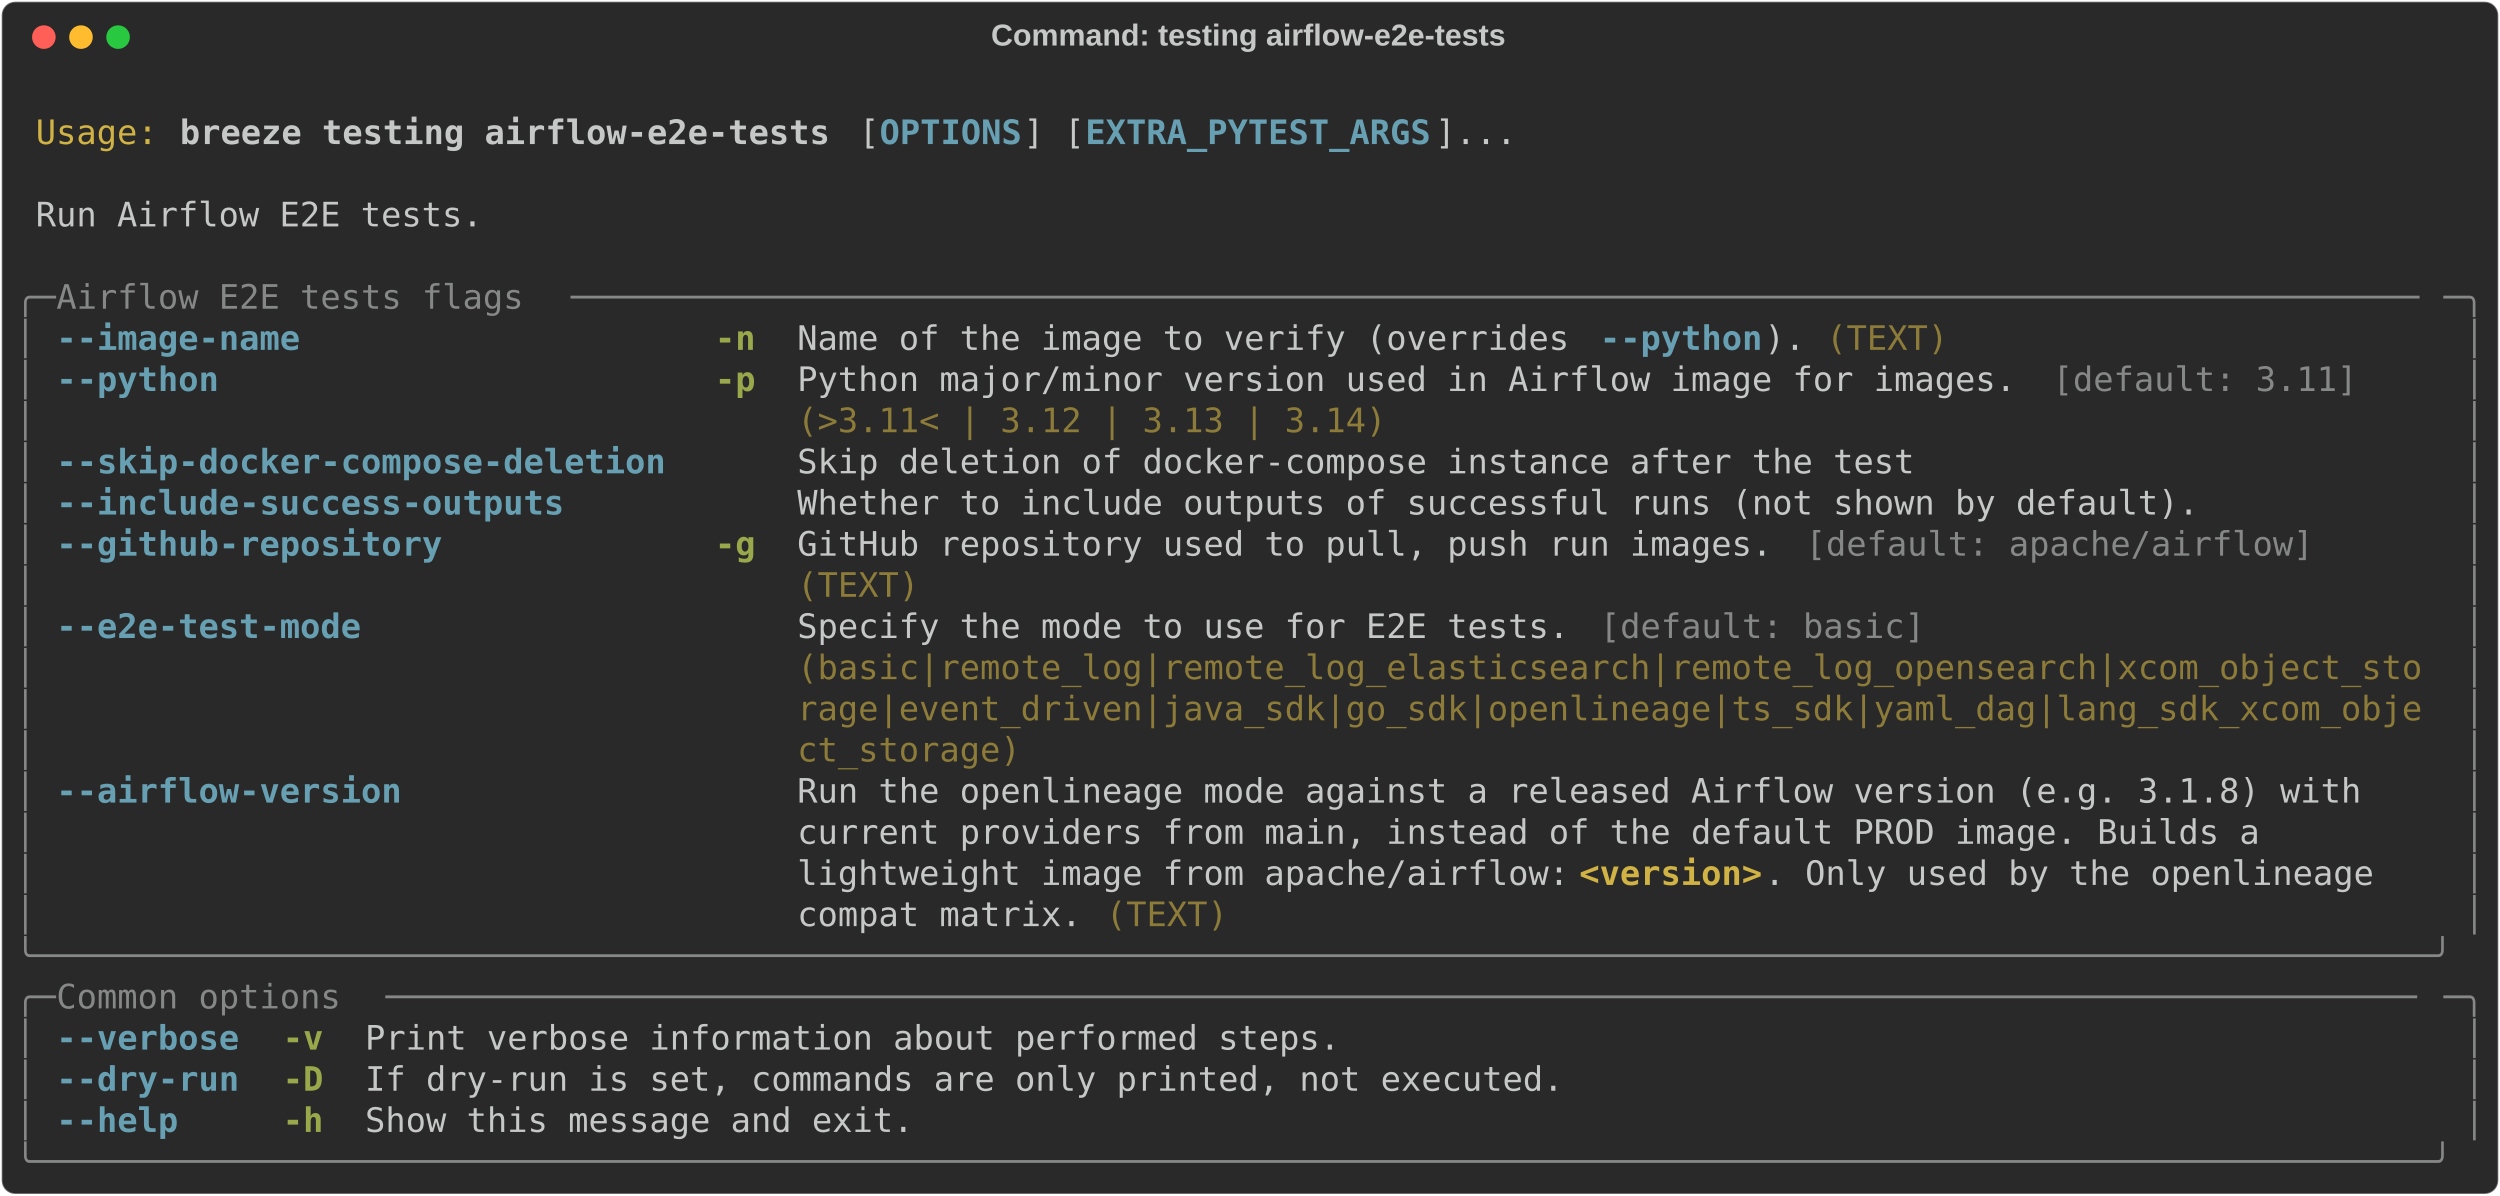
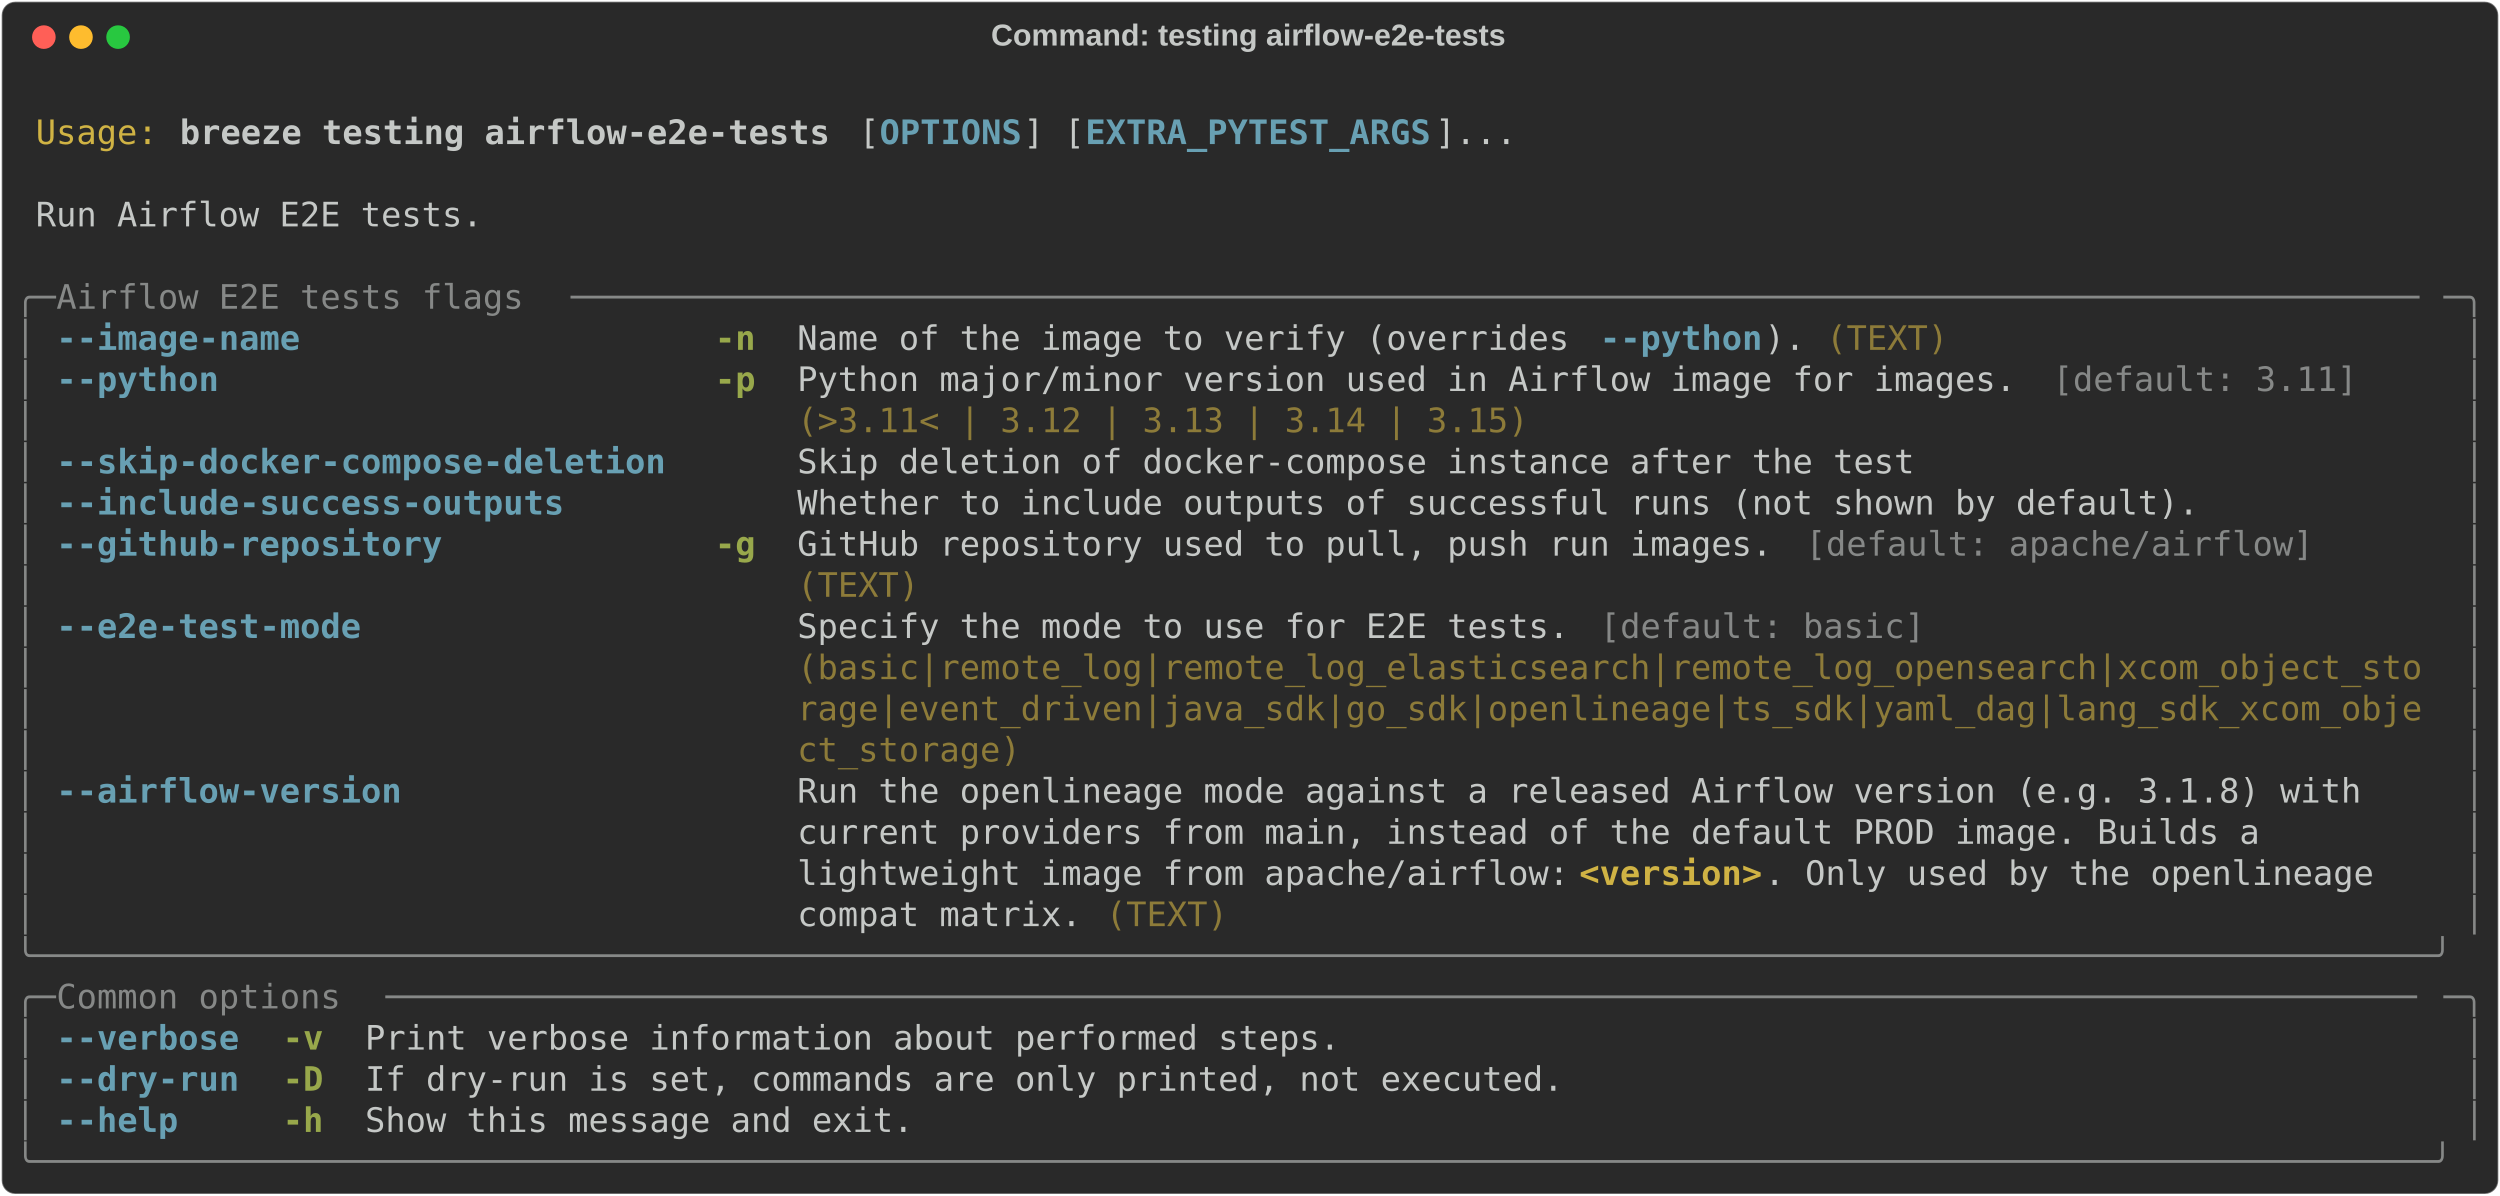
<svg xmlns="http://www.w3.org/2000/svg" class="rich-terminal" viewBox="0 0 1482 708.8">
  <style>

    @font-face {
        font-family: "Fira Code";
        src: local("FiraCode-Regular"),
                url("https://cdnjs.cloudflare.com/ajax/libs/firacode/6.2.0/woff2/FiraCode-Regular.woff2") format("woff2"),
                url("https://cdnjs.cloudflare.com/ajax/libs/firacode/6.2.0/woff/FiraCode-Regular.woff") format("woff");
        font-style: normal;
        font-weight: 400;
    }
    @font-face {
        font-family: "Fira Code";
        src: local("FiraCode-Bold"),
                url("https://cdnjs.cloudflare.com/ajax/libs/firacode/6.2.0/woff2/FiraCode-Bold.woff2") format("woff2"),
                url("https://cdnjs.cloudflare.com/ajax/libs/firacode/6.2.0/woff/FiraCode-Bold.woff") format("woff");
        font-style: bold;
        font-weight: 700;
    }

    .breeze-testing-airflow-e2e-tests-matrix {
        font-family: Fira Code, monospace;
        font-size: 20px;
        line-height: 24.4px;
        font-variant-east-asian: full-width;
    }

    .breeze-testing-airflow-e2e-tests-title {
        font-size: 18px;
        font-weight: bold;
        font-family: arial;
    }

    .breeze-testing-airflow-e2e-tests-r1 { fill: #c5c8c6 }
.breeze-testing-airflow-e2e-tests-r2 { fill: #d0b344 }
.breeze-testing-airflow-e2e-tests-r3 { fill: #c5c8c6;font-weight: bold }
.breeze-testing-airflow-e2e-tests-r4 { fill: #68a0b3;font-weight: bold }
.breeze-testing-airflow-e2e-tests-r5 { fill: #868887 }
.breeze-testing-airflow-e2e-tests-r6 { fill: #98a84b;font-weight: bold }
.breeze-testing-airflow-e2e-tests-r7 { fill: #8d7b39 }
.breeze-testing-airflow-e2e-tests-r8 { fill: #d0b344;font-weight: bold }
    </style>
  <defs>
    <clipPath id="breeze-testing-airflow-e2e-tests-clip-terminal">
      <rect x="0" y="0" width="1463.0" height="657.8" />
    </clipPath>
    <clipPath id="breeze-testing-airflow-e2e-tests-line-0">
      <rect x="0" y="1.5" width="1464" height="24.65" />
    </clipPath>
    <clipPath id="breeze-testing-airflow-e2e-tests-line-1">
      <rect x="0" y="25.9" width="1464" height="24.65" />
    </clipPath>
    <clipPath id="breeze-testing-airflow-e2e-tests-line-2">
      <rect x="0" y="50.3" width="1464" height="24.65" />
    </clipPath>
    <clipPath id="breeze-testing-airflow-e2e-tests-line-3">
      <rect x="0" y="74.7" width="1464" height="24.65" />
    </clipPath>
    <clipPath id="breeze-testing-airflow-e2e-tests-line-4">
      <rect x="0" y="99.1" width="1464" height="24.65" />
    </clipPath>
    <clipPath id="breeze-testing-airflow-e2e-tests-line-5">
      <rect x="0" y="123.5" width="1464" height="24.65" />
    </clipPath>
    <clipPath id="breeze-testing-airflow-e2e-tests-line-6">
      <rect x="0" y="147.9" width="1464" height="24.65" />
    </clipPath>
    <clipPath id="breeze-testing-airflow-e2e-tests-line-7">
      <rect x="0" y="172.3" width="1464" height="24.65" />
    </clipPath>
    <clipPath id="breeze-testing-airflow-e2e-tests-line-8">
      <rect x="0" y="196.7" width="1464" height="24.65" />
    </clipPath>
    <clipPath id="breeze-testing-airflow-e2e-tests-line-9">
      <rect x="0" y="221.1" width="1464" height="24.65" />
    </clipPath>
    <clipPath id="breeze-testing-airflow-e2e-tests-line-10">
      <rect x="0" y="245.5" width="1464" height="24.65" />
    </clipPath>
    <clipPath id="breeze-testing-airflow-e2e-tests-line-11">
      <rect x="0" y="269.9" width="1464" height="24.65" />
    </clipPath>
    <clipPath id="breeze-testing-airflow-e2e-tests-line-12">
      <rect x="0" y="294.3" width="1464" height="24.65" />
    </clipPath>
    <clipPath id="breeze-testing-airflow-e2e-tests-line-13">
      <rect x="0" y="318.7" width="1464" height="24.65" />
    </clipPath>
    <clipPath id="breeze-testing-airflow-e2e-tests-line-14">
      <rect x="0" y="343.1" width="1464" height="24.65" />
    </clipPath>
    <clipPath id="breeze-testing-airflow-e2e-tests-line-15">
      <rect x="0" y="367.5" width="1464" height="24.65" />
    </clipPath>
    <clipPath id="breeze-testing-airflow-e2e-tests-line-16">
      <rect x="0" y="391.9" width="1464" height="24.65" />
    </clipPath>
    <clipPath id="breeze-testing-airflow-e2e-tests-line-17">
      <rect x="0" y="416.3" width="1464" height="24.65" />
    </clipPath>
    <clipPath id="breeze-testing-airflow-e2e-tests-line-18">
      <rect x="0" y="440.7" width="1464" height="24.65" />
    </clipPath>
    <clipPath id="breeze-testing-airflow-e2e-tests-line-19">
      <rect x="0" y="465.1" width="1464" height="24.65" />
    </clipPath>
    <clipPath id="breeze-testing-airflow-e2e-tests-line-20">
      <rect x="0" y="489.5" width="1464" height="24.65" />
    </clipPath>
    <clipPath id="breeze-testing-airflow-e2e-tests-line-21">
      <rect x="0" y="513.9" width="1464" height="24.65" />
    </clipPath>
    <clipPath id="breeze-testing-airflow-e2e-tests-line-22">
      <rect x="0" y="538.3" width="1464" height="24.65" />
    </clipPath>
    <clipPath id="breeze-testing-airflow-e2e-tests-line-23">
      <rect x="0" y="562.7" width="1464" height="24.65" />
    </clipPath>
    <clipPath id="breeze-testing-airflow-e2e-tests-line-24">
      <rect x="0" y="587.1" width="1464" height="24.65" />
    </clipPath>
    <clipPath id="breeze-testing-airflow-e2e-tests-line-25">
      <rect x="0" y="611.5" width="1464" height="24.65" />
    </clipPath>
  </defs>
  <rect fill="#292929" stroke="rgba(255,255,255,0.35)" stroke-width="1" x="1" y="1" width="1480" height="706.8" rx="8" />
  <text class="breeze-testing-airflow-e2e-tests-title" fill="#c5c8c6" text-anchor="middle" x="740" y="27">Command: testing airflow-e2e-tests</text>
  <g transform="translate(26,22)">
    <circle cx="0" cy="0" r="7" fill="#ff5f57" />
    <circle cx="22" cy="0" r="7" fill="#febc2e" />
    <circle cx="44" cy="0" r="7" fill="#28c840" />
  </g>
  <g transform="translate(9, 41)" clip-path="url(#breeze-testing-airflow-e2e-tests-clip-terminal)">
    <g class="breeze-testing-airflow-e2e-tests-matrix">
      <text class="breeze-testing-airflow-e2e-tests-r1" x="1464" y="20" textLength="12.2" clip-path="url(#breeze-testing-airflow-e2e-tests-line-0)">
</text>
      <text class="breeze-testing-airflow-e2e-tests-r2" x="12.2" y="44.4" textLength="73.2" clip-path="url(#breeze-testing-airflow-e2e-tests-line-1)">Usage:</text>
      <text class="breeze-testing-airflow-e2e-tests-r3" x="97.6" y="44.4" textLength="390.4" clip-path="url(#breeze-testing-airflow-e2e-tests-line-1)">breeze testing airflow-e2e-tests</text>
      <text class="breeze-testing-airflow-e2e-tests-r1" x="500.2" y="44.4" textLength="12.2" clip-path="url(#breeze-testing-airflow-e2e-tests-line-1)">[</text>
      <text class="breeze-testing-airflow-e2e-tests-r4" x="512.4" y="44.4" textLength="85.4" clip-path="url(#breeze-testing-airflow-e2e-tests-line-1)">OPTIONS</text>
      <text class="breeze-testing-airflow-e2e-tests-r1" x="597.8" y="44.4" textLength="36.6" clip-path="url(#breeze-testing-airflow-e2e-tests-line-1)">] [</text>
      <text class="breeze-testing-airflow-e2e-tests-r4" x="634.4" y="44.4" textLength="207.4" clip-path="url(#breeze-testing-airflow-e2e-tests-line-1)">EXTRA_PYTEST_ARGS</text>
      <text class="breeze-testing-airflow-e2e-tests-r1" x="841.8" y="44.4" textLength="48.8" clip-path="url(#breeze-testing-airflow-e2e-tests-line-1)">]...</text>
      <text class="breeze-testing-airflow-e2e-tests-r1" x="1464" y="44.4" textLength="12.2" clip-path="url(#breeze-testing-airflow-e2e-tests-line-1)">
</text>
      <text class="breeze-testing-airflow-e2e-tests-r1" x="1464" y="68.8" textLength="12.2" clip-path="url(#breeze-testing-airflow-e2e-tests-line-2)">
</text>
      <text class="breeze-testing-airflow-e2e-tests-r1" x="12.2" y="93.2" textLength="268.4" clip-path="url(#breeze-testing-airflow-e2e-tests-line-3)">Run Airflow E2E tests.</text>
      <text class="breeze-testing-airflow-e2e-tests-r1" x="1464" y="93.2" textLength="12.2" clip-path="url(#breeze-testing-airflow-e2e-tests-line-3)">
</text>
      <text class="breeze-testing-airflow-e2e-tests-r1" x="1464" y="117.6" textLength="12.2" clip-path="url(#breeze-testing-airflow-e2e-tests-line-4)">
</text>
      <text class="breeze-testing-airflow-e2e-tests-r5" x="0" y="142" textLength="24.4" clip-path="url(#breeze-testing-airflow-e2e-tests-line-5)">╭─</text>
      <text class="breeze-testing-airflow-e2e-tests-r5" x="24.4" y="142" textLength="305" clip-path="url(#breeze-testing-airflow-e2e-tests-line-5)"> Airflow E2E tests flags </text>
      <text class="breeze-testing-airflow-e2e-tests-r5" x="329.4" y="142" textLength="1110.2" clip-path="url(#breeze-testing-airflow-e2e-tests-line-5)">───────────────────────────────────────────────────────────────────────────────────────────</text>
      <text class="breeze-testing-airflow-e2e-tests-r5" x="1439.6" y="142" textLength="24.4" clip-path="url(#breeze-testing-airflow-e2e-tests-line-5)">─╮</text>
      <text class="breeze-testing-airflow-e2e-tests-r1" x="1464" y="142" textLength="12.2" clip-path="url(#breeze-testing-airflow-e2e-tests-line-5)">
</text>
      <text class="breeze-testing-airflow-e2e-tests-r5" x="0" y="166.4" textLength="12.2" clip-path="url(#breeze-testing-airflow-e2e-tests-line-6)">│</text>
      <text class="breeze-testing-airflow-e2e-tests-r4" x="24.4" y="166.4" textLength="366" clip-path="url(#breeze-testing-airflow-e2e-tests-line-6)">--image-name                  </text>
      <text class="breeze-testing-airflow-e2e-tests-r6" x="414.8" y="166.4" textLength="24.4" clip-path="url(#breeze-testing-airflow-e2e-tests-line-6)">-n</text>
      <text class="breeze-testing-airflow-e2e-tests-r1" x="463.6" y="166.4" textLength="475.8" clip-path="url(#breeze-testing-airflow-e2e-tests-line-6)">Name of the image to verify (overrides </text>
      <text class="breeze-testing-airflow-e2e-tests-r4" x="939.4" y="166.4" textLength="97.6" clip-path="url(#breeze-testing-airflow-e2e-tests-line-6)">--python</text>
      <text class="breeze-testing-airflow-e2e-tests-r1" x="1037" y="166.4" textLength="36.6" clip-path="url(#breeze-testing-airflow-e2e-tests-line-6)">). </text>
      <text class="breeze-testing-airflow-e2e-tests-r7" x="1073.6" y="166.4" textLength="73.2" clip-path="url(#breeze-testing-airflow-e2e-tests-line-6)">(TEXT)</text>
      <text class="breeze-testing-airflow-e2e-tests-r5" x="1451.8" y="166.4" textLength="12.2" clip-path="url(#breeze-testing-airflow-e2e-tests-line-6)">│</text>
      <text class="breeze-testing-airflow-e2e-tests-r1" x="1464" y="166.4" textLength="12.2" clip-path="url(#breeze-testing-airflow-e2e-tests-line-6)">
</text>
      <text class="breeze-testing-airflow-e2e-tests-r5" x="0" y="190.8" textLength="12.2" clip-path="url(#breeze-testing-airflow-e2e-tests-line-7)">│</text>
      <text class="breeze-testing-airflow-e2e-tests-r4" x="24.4" y="190.8" textLength="366" clip-path="url(#breeze-testing-airflow-e2e-tests-line-7)">--python                      </text>
      <text class="breeze-testing-airflow-e2e-tests-r6" x="414.8" y="190.8" textLength="24.4" clip-path="url(#breeze-testing-airflow-e2e-tests-line-7)">-p</text>
      <text class="breeze-testing-airflow-e2e-tests-r1" x="463.6" y="190.8" textLength="744.2" clip-path="url(#breeze-testing-airflow-e2e-tests-line-7)">Python major/minor version used in Airflow image for images. </text>
      <text class="breeze-testing-airflow-e2e-tests-r5" x="1207.8" y="190.8" textLength="183" clip-path="url(#breeze-testing-airflow-e2e-tests-line-7)">[default: 3.11]</text>
      <text class="breeze-testing-airflow-e2e-tests-r5" x="1451.8" y="190.8" textLength="12.2" clip-path="url(#breeze-testing-airflow-e2e-tests-line-7)">│</text>
      <text class="breeze-testing-airflow-e2e-tests-r1" x="1464" y="190.8" textLength="12.2" clip-path="url(#breeze-testing-airflow-e2e-tests-line-7)">
</text>
      <text class="breeze-testing-airflow-e2e-tests-r5" x="0" y="215.2" textLength="12.2" clip-path="url(#breeze-testing-airflow-e2e-tests-line-8)">│</text>
-       <text class="breeze-testing-airflow-e2e-tests-r7" x="463.6" y="215.2" textLength="353.8" clip-path="url(#breeze-testing-airflow-e2e-tests-line-8)">(&gt;3.11&lt; | 3.12 | 3.13 | 3.14)</text>
+       <text class="breeze-testing-airflow-e2e-tests-r7" x="463.6" y="215.2" textLength="439.2" clip-path="url(#breeze-testing-airflow-e2e-tests-line-8)">(&gt;3.11&lt; | 3.12 | 3.13 | 3.14 | 3.15)</text>
      <text class="breeze-testing-airflow-e2e-tests-r5" x="1451.8" y="215.2" textLength="12.2" clip-path="url(#breeze-testing-airflow-e2e-tests-line-8)">│</text>
      <text class="breeze-testing-airflow-e2e-tests-r1" x="1464" y="215.2" textLength="12.2" clip-path="url(#breeze-testing-airflow-e2e-tests-line-8)">
</text>
      <text class="breeze-testing-airflow-e2e-tests-r5" x="0" y="239.6" textLength="12.2" clip-path="url(#breeze-testing-airflow-e2e-tests-line-9)">│</text>
      <text class="breeze-testing-airflow-e2e-tests-r4" x="24.4" y="239.6" textLength="366" clip-path="url(#breeze-testing-airflow-e2e-tests-line-9)">--skip-docker-compose-deletion</text>
      <text class="breeze-testing-airflow-e2e-tests-r1" x="463.6" y="239.6" textLength="671" clip-path="url(#breeze-testing-airflow-e2e-tests-line-9)">Skip deletion of docker-compose instance after the test</text>
      <text class="breeze-testing-airflow-e2e-tests-r5" x="1451.8" y="239.6" textLength="12.2" clip-path="url(#breeze-testing-airflow-e2e-tests-line-9)">│</text>
      <text class="breeze-testing-airflow-e2e-tests-r1" x="1464" y="239.6" textLength="12.2" clip-path="url(#breeze-testing-airflow-e2e-tests-line-9)">
</text>
      <text class="breeze-testing-airflow-e2e-tests-r5" x="0" y="264" textLength="12.2" clip-path="url(#breeze-testing-airflow-e2e-tests-line-10)">│</text>
      <text class="breeze-testing-airflow-e2e-tests-r4" x="24.4" y="264" textLength="366" clip-path="url(#breeze-testing-airflow-e2e-tests-line-10)">--include-success-outputs     </text>
      <text class="breeze-testing-airflow-e2e-tests-r1" x="463.6" y="264" textLength="841.8" clip-path="url(#breeze-testing-airflow-e2e-tests-line-10)">Whether to include outputs of successful runs (not shown by default).</text>
      <text class="breeze-testing-airflow-e2e-tests-r5" x="1451.8" y="264" textLength="12.2" clip-path="url(#breeze-testing-airflow-e2e-tests-line-10)">│</text>
      <text class="breeze-testing-airflow-e2e-tests-r1" x="1464" y="264" textLength="12.2" clip-path="url(#breeze-testing-airflow-e2e-tests-line-10)">
</text>
      <text class="breeze-testing-airflow-e2e-tests-r5" x="0" y="288.4" textLength="12.2" clip-path="url(#breeze-testing-airflow-e2e-tests-line-11)">│</text>
      <text class="breeze-testing-airflow-e2e-tests-r4" x="24.4" y="288.4" textLength="366" clip-path="url(#breeze-testing-airflow-e2e-tests-line-11)">--github-repository           </text>
      <text class="breeze-testing-airflow-e2e-tests-r6" x="414.8" y="288.4" textLength="24.4" clip-path="url(#breeze-testing-airflow-e2e-tests-line-11)">-g</text>
      <text class="breeze-testing-airflow-e2e-tests-r1" x="463.6" y="288.4" textLength="597.8" clip-path="url(#breeze-testing-airflow-e2e-tests-line-11)">GitHub repository used to pull, push run images. </text>
      <text class="breeze-testing-airflow-e2e-tests-r5" x="1061.4" y="288.4" textLength="305" clip-path="url(#breeze-testing-airflow-e2e-tests-line-11)">[default: apache/airflow]</text>
      <text class="breeze-testing-airflow-e2e-tests-r5" x="1451.8" y="288.4" textLength="12.2" clip-path="url(#breeze-testing-airflow-e2e-tests-line-11)">│</text>
      <text class="breeze-testing-airflow-e2e-tests-r1" x="1464" y="288.4" textLength="12.2" clip-path="url(#breeze-testing-airflow-e2e-tests-line-11)">
</text>
      <text class="breeze-testing-airflow-e2e-tests-r5" x="0" y="312.8" textLength="12.2" clip-path="url(#breeze-testing-airflow-e2e-tests-line-12)">│</text>
      <text class="breeze-testing-airflow-e2e-tests-r7" x="463.6" y="312.8" textLength="73.2" clip-path="url(#breeze-testing-airflow-e2e-tests-line-12)">(TEXT)</text>
      <text class="breeze-testing-airflow-e2e-tests-r5" x="1451.8" y="312.8" textLength="12.2" clip-path="url(#breeze-testing-airflow-e2e-tests-line-12)">│</text>
      <text class="breeze-testing-airflow-e2e-tests-r1" x="1464" y="312.8" textLength="12.2" clip-path="url(#breeze-testing-airflow-e2e-tests-line-12)">
</text>
      <text class="breeze-testing-airflow-e2e-tests-r5" x="0" y="337.2" textLength="12.2" clip-path="url(#breeze-testing-airflow-e2e-tests-line-13)">│</text>
      <text class="breeze-testing-airflow-e2e-tests-r4" x="24.4" y="337.2" textLength="366" clip-path="url(#breeze-testing-airflow-e2e-tests-line-13)">--e2e-test-mode               </text>
      <text class="breeze-testing-airflow-e2e-tests-r1" x="463.6" y="337.2" textLength="475.8" clip-path="url(#breeze-testing-airflow-e2e-tests-line-13)">Specify the mode to use for E2E tests. </text>
      <text class="breeze-testing-airflow-e2e-tests-r5" x="939.4" y="337.2" textLength="195.2" clip-path="url(#breeze-testing-airflow-e2e-tests-line-13)">[default: basic]</text>
      <text class="breeze-testing-airflow-e2e-tests-r5" x="1451.8" y="337.2" textLength="12.2" clip-path="url(#breeze-testing-airflow-e2e-tests-line-13)">│</text>
      <text class="breeze-testing-airflow-e2e-tests-r1" x="1464" y="337.2" textLength="12.2" clip-path="url(#breeze-testing-airflow-e2e-tests-line-13)">
</text>
      <text class="breeze-testing-airflow-e2e-tests-r5" x="0" y="361.6" textLength="12.2" clip-path="url(#breeze-testing-airflow-e2e-tests-line-14)">│</text>
      <text class="breeze-testing-airflow-e2e-tests-r7" x="463.6" y="361.6" textLength="976" clip-path="url(#breeze-testing-airflow-e2e-tests-line-14)">(basic|remote_log|remote_log_elasticsearch|remote_log_opensearch|xcom_object_sto</text>
      <text class="breeze-testing-airflow-e2e-tests-r5" x="1451.8" y="361.6" textLength="12.2" clip-path="url(#breeze-testing-airflow-e2e-tests-line-14)">│</text>
      <text class="breeze-testing-airflow-e2e-tests-r1" x="1464" y="361.6" textLength="12.2" clip-path="url(#breeze-testing-airflow-e2e-tests-line-14)">
</text>
      <text class="breeze-testing-airflow-e2e-tests-r5" x="0" y="386" textLength="12.2" clip-path="url(#breeze-testing-airflow-e2e-tests-line-15)">│</text>
      <text class="breeze-testing-airflow-e2e-tests-r7" x="463.6" y="386" textLength="976" clip-path="url(#breeze-testing-airflow-e2e-tests-line-15)">rage|event_driven|java_sdk|go_sdk|openlineage|ts_sdk|yaml_dag|lang_sdk_xcom_obje</text>
      <text class="breeze-testing-airflow-e2e-tests-r5" x="1451.8" y="386" textLength="12.2" clip-path="url(#breeze-testing-airflow-e2e-tests-line-15)">│</text>
      <text class="breeze-testing-airflow-e2e-tests-r1" x="1464" y="386" textLength="12.2" clip-path="url(#breeze-testing-airflow-e2e-tests-line-15)">
</text>
      <text class="breeze-testing-airflow-e2e-tests-r5" x="0" y="410.4" textLength="12.2" clip-path="url(#breeze-testing-airflow-e2e-tests-line-16)">│</text>
      <text class="breeze-testing-airflow-e2e-tests-r7" x="463.6" y="410.4" textLength="134.2" clip-path="url(#breeze-testing-airflow-e2e-tests-line-16)">ct_storage)</text>
      <text class="breeze-testing-airflow-e2e-tests-r5" x="1451.8" y="410.4" textLength="12.2" clip-path="url(#breeze-testing-airflow-e2e-tests-line-16)">│</text>
      <text class="breeze-testing-airflow-e2e-tests-r1" x="1464" y="410.4" textLength="12.2" clip-path="url(#breeze-testing-airflow-e2e-tests-line-16)">
</text>
      <text class="breeze-testing-airflow-e2e-tests-r5" x="0" y="434.8" textLength="12.2" clip-path="url(#breeze-testing-airflow-e2e-tests-line-17)">│</text>
      <text class="breeze-testing-airflow-e2e-tests-r4" x="24.4" y="434.8" textLength="366" clip-path="url(#breeze-testing-airflow-e2e-tests-line-17)">--airflow-version             </text>
      <text class="breeze-testing-airflow-e2e-tests-r1" x="463.6" y="434.8" textLength="976" clip-path="url(#breeze-testing-airflow-e2e-tests-line-17)">Run the openlineage mode against a released Airflow version (e.g. 3.1.8) with   </text>
      <text class="breeze-testing-airflow-e2e-tests-r5" x="1451.8" y="434.8" textLength="12.2" clip-path="url(#breeze-testing-airflow-e2e-tests-line-17)">│</text>
      <text class="breeze-testing-airflow-e2e-tests-r1" x="1464" y="434.8" textLength="12.2" clip-path="url(#breeze-testing-airflow-e2e-tests-line-17)">
</text>
      <text class="breeze-testing-airflow-e2e-tests-r5" x="0" y="459.2" textLength="12.2" clip-path="url(#breeze-testing-airflow-e2e-tests-line-18)">│</text>
      <text class="breeze-testing-airflow-e2e-tests-r1" x="463.6" y="459.2" textLength="976" clip-path="url(#breeze-testing-airflow-e2e-tests-line-18)">current providers from main, instead of the default PROD image. Builds a        </text>
      <text class="breeze-testing-airflow-e2e-tests-r5" x="1451.8" y="459.2" textLength="12.2" clip-path="url(#breeze-testing-airflow-e2e-tests-line-18)">│</text>
      <text class="breeze-testing-airflow-e2e-tests-r1" x="1464" y="459.2" textLength="12.2" clip-path="url(#breeze-testing-airflow-e2e-tests-line-18)">
</text>
      <text class="breeze-testing-airflow-e2e-tests-r5" x="0" y="483.6" textLength="12.2" clip-path="url(#breeze-testing-airflow-e2e-tests-line-19)">│</text>
      <text class="breeze-testing-airflow-e2e-tests-r1" x="463.6" y="483.6" textLength="463.6" clip-path="url(#breeze-testing-airflow-e2e-tests-line-19)">lightweight image from apache/airflow:</text>
      <text class="breeze-testing-airflow-e2e-tests-r8" x="927.2" y="483.6" textLength="109.8" clip-path="url(#breeze-testing-airflow-e2e-tests-line-19)">&lt;version&gt;</text>
      <text class="breeze-testing-airflow-e2e-tests-r1" x="1037" y="483.6" textLength="402.6" clip-path="url(#breeze-testing-airflow-e2e-tests-line-19)">. Only used by the openlineage   </text>
      <text class="breeze-testing-airflow-e2e-tests-r5" x="1451.8" y="483.6" textLength="12.2" clip-path="url(#breeze-testing-airflow-e2e-tests-line-19)">│</text>
      <text class="breeze-testing-airflow-e2e-tests-r1" x="1464" y="483.6" textLength="12.2" clip-path="url(#breeze-testing-airflow-e2e-tests-line-19)">
</text>
      <text class="breeze-testing-airflow-e2e-tests-r5" x="0" y="508" textLength="12.2" clip-path="url(#breeze-testing-airflow-e2e-tests-line-20)">│</text>
      <text class="breeze-testing-airflow-e2e-tests-r1" x="463.6" y="508" textLength="183" clip-path="url(#breeze-testing-airflow-e2e-tests-line-20)">compat matrix. </text>
      <text class="breeze-testing-airflow-e2e-tests-r7" x="646.6" y="508" textLength="73.2" clip-path="url(#breeze-testing-airflow-e2e-tests-line-20)">(TEXT)</text>
      <text class="breeze-testing-airflow-e2e-tests-r5" x="1451.8" y="508" textLength="12.2" clip-path="url(#breeze-testing-airflow-e2e-tests-line-20)">│</text>
      <text class="breeze-testing-airflow-e2e-tests-r1" x="1464" y="508" textLength="12.2" clip-path="url(#breeze-testing-airflow-e2e-tests-line-20)">
</text>
      <text class="breeze-testing-airflow-e2e-tests-r5" x="0" y="532.4" textLength="1464" clip-path="url(#breeze-testing-airflow-e2e-tests-line-21)">╰──────────────────────────────────────────────────────────────────────────────────────────────────────────────────────╯</text>
      <text class="breeze-testing-airflow-e2e-tests-r1" x="1464" y="532.4" textLength="12.2" clip-path="url(#breeze-testing-airflow-e2e-tests-line-21)">
</text>
      <text class="breeze-testing-airflow-e2e-tests-r5" x="0" y="556.8" textLength="24.4" clip-path="url(#breeze-testing-airflow-e2e-tests-line-22)">╭─</text>
      <text class="breeze-testing-airflow-e2e-tests-r5" x="24.4" y="556.8" textLength="195.2" clip-path="url(#breeze-testing-airflow-e2e-tests-line-22)"> Common options </text>
      <text class="breeze-testing-airflow-e2e-tests-r5" x="219.6" y="556.8" textLength="1220" clip-path="url(#breeze-testing-airflow-e2e-tests-line-22)">────────────────────────────────────────────────────────────────────────────────────────────────────</text>
      <text class="breeze-testing-airflow-e2e-tests-r5" x="1439.6" y="556.8" textLength="24.4" clip-path="url(#breeze-testing-airflow-e2e-tests-line-22)">─╮</text>
      <text class="breeze-testing-airflow-e2e-tests-r1" x="1464" y="556.8" textLength="12.2" clip-path="url(#breeze-testing-airflow-e2e-tests-line-22)">
</text>
      <text class="breeze-testing-airflow-e2e-tests-r5" x="0" y="581.2" textLength="12.2" clip-path="url(#breeze-testing-airflow-e2e-tests-line-23)">│</text>
      <text class="breeze-testing-airflow-e2e-tests-r4" x="24.4" y="581.2" textLength="109.8" clip-path="url(#breeze-testing-airflow-e2e-tests-line-23)">--verbose</text>
      <text class="breeze-testing-airflow-e2e-tests-r6" x="158.6" y="581.2" textLength="24.4" clip-path="url(#breeze-testing-airflow-e2e-tests-line-23)">-v</text>
      <text class="breeze-testing-airflow-e2e-tests-r1" x="207.4" y="581.2" textLength="585.6" clip-path="url(#breeze-testing-airflow-e2e-tests-line-23)">Print verbose information about performed steps.</text>
      <text class="breeze-testing-airflow-e2e-tests-r5" x="1451.8" y="581.2" textLength="12.2" clip-path="url(#breeze-testing-airflow-e2e-tests-line-23)">│</text>
      <text class="breeze-testing-airflow-e2e-tests-r1" x="1464" y="581.2" textLength="12.2" clip-path="url(#breeze-testing-airflow-e2e-tests-line-23)">
</text>
      <text class="breeze-testing-airflow-e2e-tests-r5" x="0" y="605.6" textLength="12.2" clip-path="url(#breeze-testing-airflow-e2e-tests-line-24)">│</text>
      <text class="breeze-testing-airflow-e2e-tests-r4" x="24.4" y="605.6" textLength="109.8" clip-path="url(#breeze-testing-airflow-e2e-tests-line-24)">--dry-run</text>
      <text class="breeze-testing-airflow-e2e-tests-r6" x="158.6" y="605.6" textLength="24.4" clip-path="url(#breeze-testing-airflow-e2e-tests-line-24)">-D</text>
      <text class="breeze-testing-airflow-e2e-tests-r1" x="207.4" y="605.6" textLength="719.8" clip-path="url(#breeze-testing-airflow-e2e-tests-line-24)">If dry-run is set, commands are only printed, not executed.</text>
      <text class="breeze-testing-airflow-e2e-tests-r5" x="1451.8" y="605.6" textLength="12.2" clip-path="url(#breeze-testing-airflow-e2e-tests-line-24)">│</text>
      <text class="breeze-testing-airflow-e2e-tests-r1" x="1464" y="605.6" textLength="12.2" clip-path="url(#breeze-testing-airflow-e2e-tests-line-24)">
</text>
      <text class="breeze-testing-airflow-e2e-tests-r5" x="0" y="630" textLength="12.2" clip-path="url(#breeze-testing-airflow-e2e-tests-line-25)">│</text>
      <text class="breeze-testing-airflow-e2e-tests-r4" x="24.4" y="630" textLength="109.8" clip-path="url(#breeze-testing-airflow-e2e-tests-line-25)">--help   </text>
      <text class="breeze-testing-airflow-e2e-tests-r6" x="158.6" y="630" textLength="24.4" clip-path="url(#breeze-testing-airflow-e2e-tests-line-25)">-h</text>
      <text class="breeze-testing-airflow-e2e-tests-r1" x="207.4" y="630" textLength="329.4" clip-path="url(#breeze-testing-airflow-e2e-tests-line-25)">Show this message and exit.</text>
      <text class="breeze-testing-airflow-e2e-tests-r5" x="1451.8" y="630" textLength="12.2" clip-path="url(#breeze-testing-airflow-e2e-tests-line-25)">│</text>
      <text class="breeze-testing-airflow-e2e-tests-r1" x="1464" y="630" textLength="12.2" clip-path="url(#breeze-testing-airflow-e2e-tests-line-25)">
</text>
      <text class="breeze-testing-airflow-e2e-tests-r5" x="0" y="654.4" textLength="1464" clip-path="url(#breeze-testing-airflow-e2e-tests-line-26)">╰──────────────────────────────────────────────────────────────────────────────────────────────────────────────────────╯</text>
      <text class="breeze-testing-airflow-e2e-tests-r1" x="1464" y="654.4" textLength="12.2" clip-path="url(#breeze-testing-airflow-e2e-tests-line-26)">
</text>
    </g>
  </g>
</svg>
